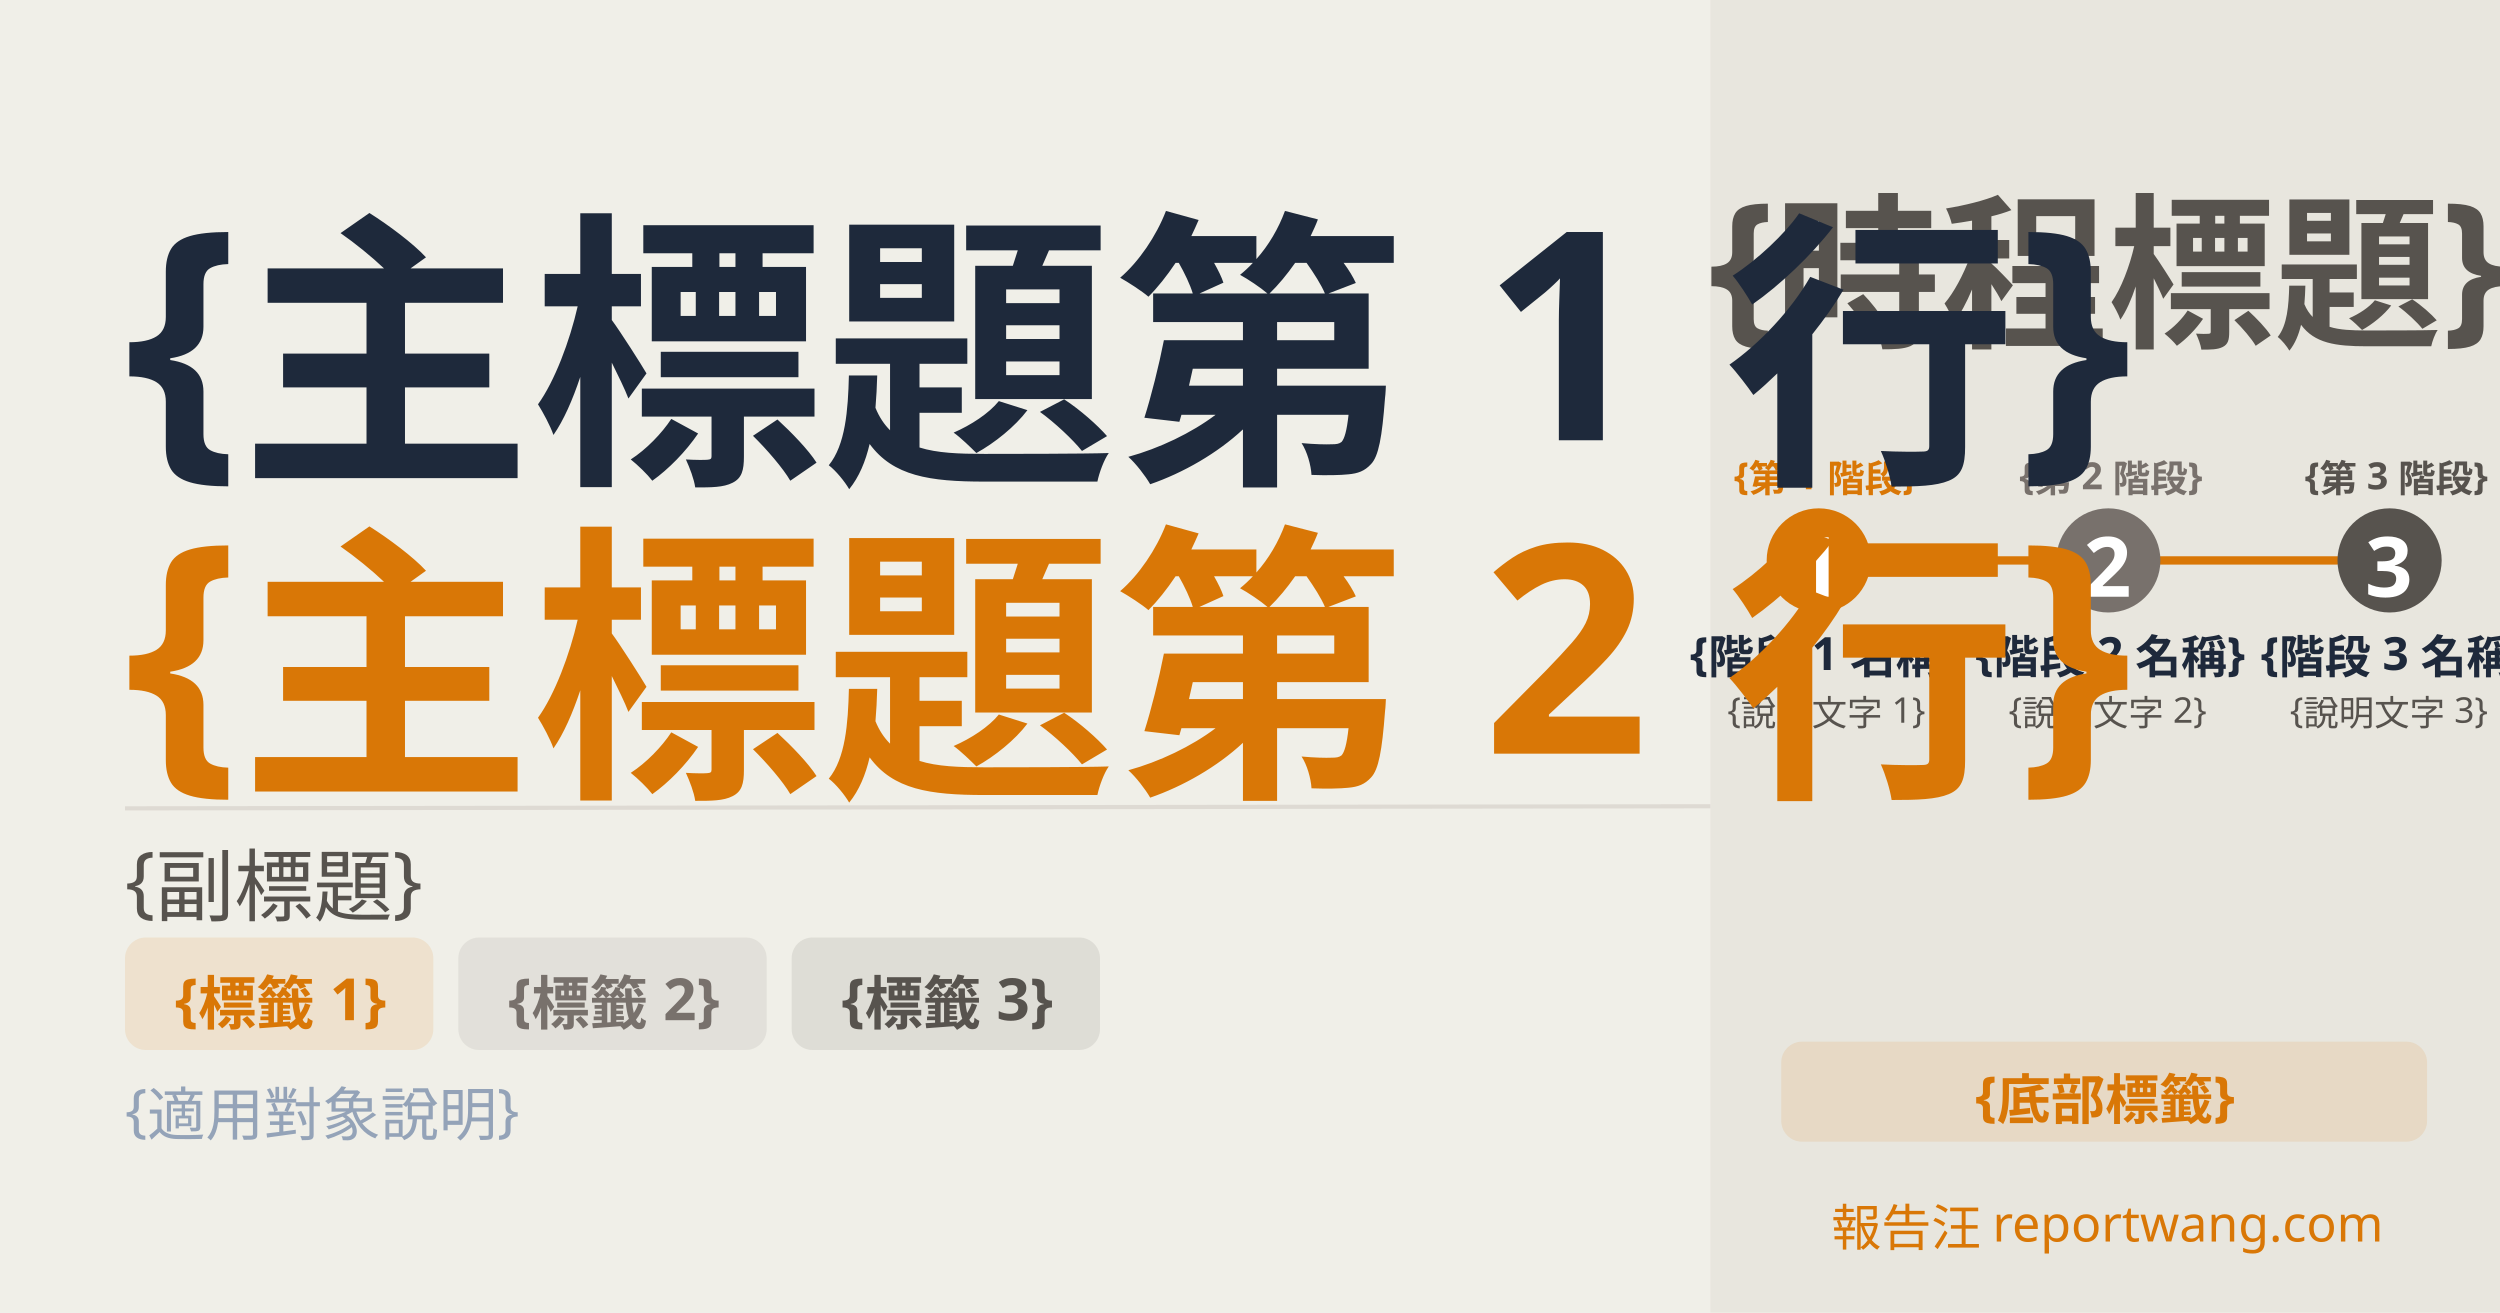
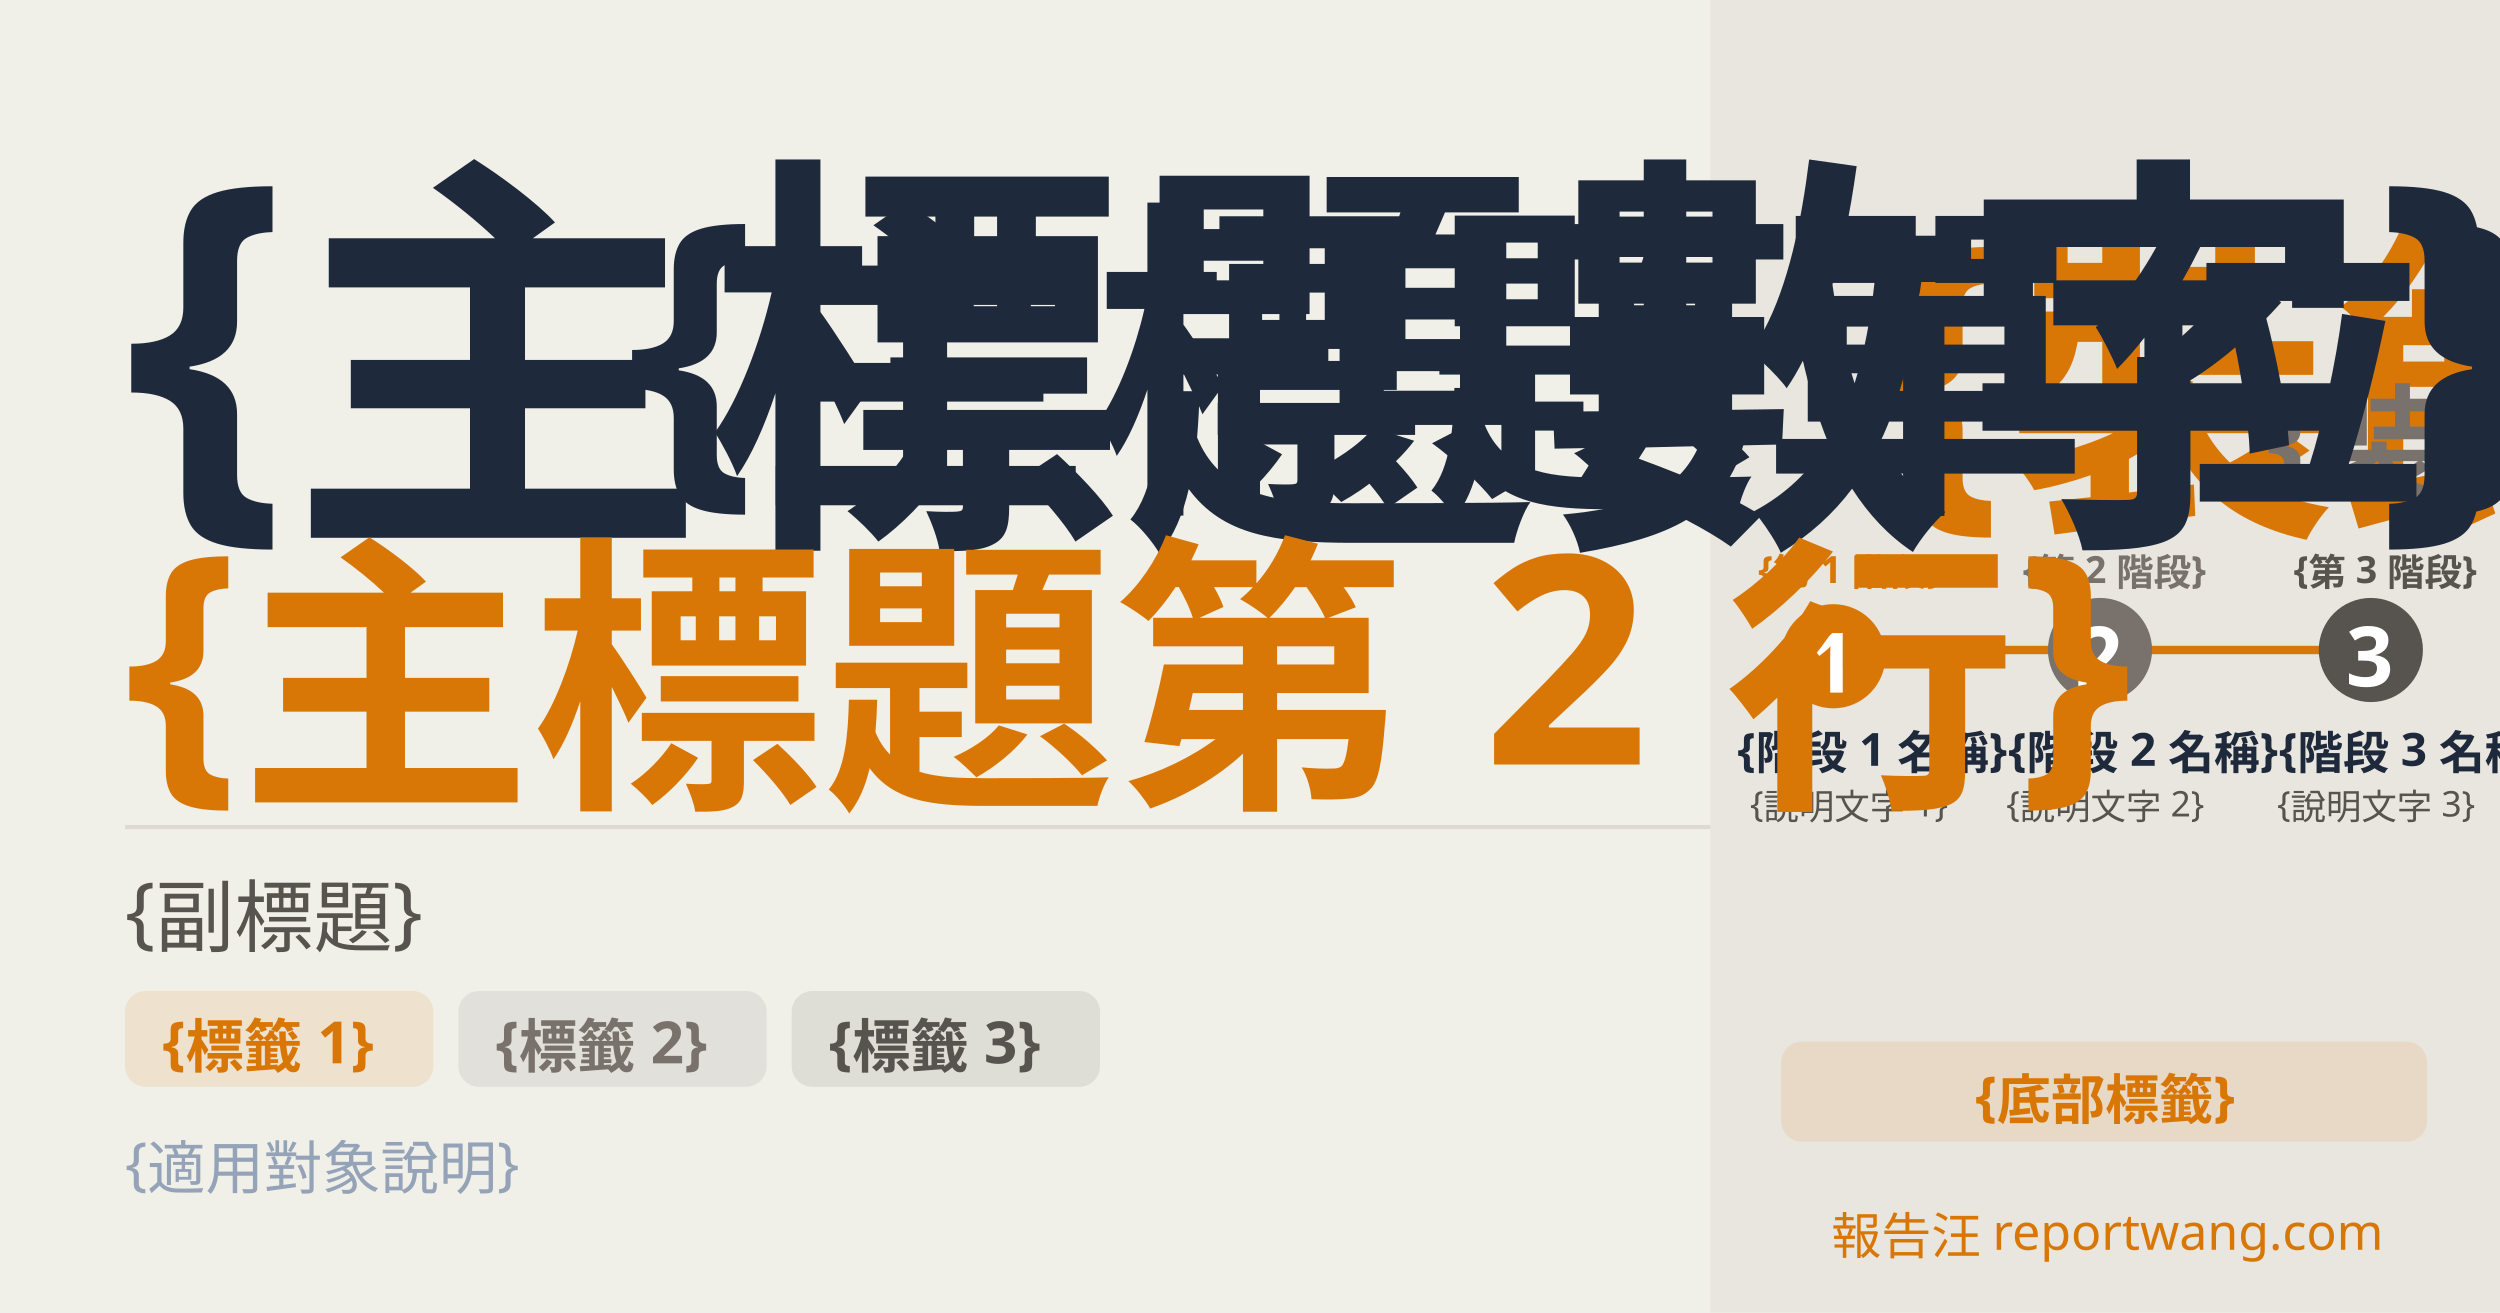
<svg xmlns="http://www.w3.org/2000/svg" width="1200" height="630" viewBox="0 0 1200 630" fill="none" font-family="'Noto Sans TC', sans-serif">
  <rect width="1200" height="630" fill="#f0efe8" />
  <g clip-path="url(#clip0_1_135)">
    <path d="M1200 0H0V630H1200V0Z" fill="#F0EFE8" />
    <path d="M1201 0H821V630H1201V0Z" fill="#E8E6DE" />
-     <text fill="#57534E" style="white-space: pre" xml:space="preserve" font-size="80" font-weight="bold" letter-spacing="0em">
-       <tspan x="820.266" y="154.88">{時程標題}</tspan>
+     <text fill="#D97706" style="white-space: pre" xml:space="preserve" font-size="160" font-weight="bold" letter-spacing="0em">
+       <tspan x="899" y="232.76">{裝飾數字}</tspan>
+     </text>
+     <text fill="#78716C" style="white-space: pre" xml:space="preserve" font-size="60" font-weight="bold" letter-spacing="0em">
+       <tspan x="1088" y="230.66">{裝飾單位}</tspan>
    </text>
    <text fill="#D97706" style="white-space: pre" xml:space="preserve" font-size="18" font-weight="bold" letter-spacing="0em">
-       <tspan x="832.319" y="234.848">{第 1 階段}</tspan>
+       <tspan x="844" y="279.848">{第 1 階段}</tspan>
+     </text>
+     <text fill="#78716C" style="white-space: pre" xml:space="preserve" font-size="18" font-weight="bold" letter-spacing="0em">
+       <tspan x="971" y="279.848">{第 2 階段}</tspan>
+     </text>
+     <text fill="#57534E" style="white-space: pre" xml:space="preserve" font-size="18" font-weight="bold" letter-spacing="0em">
+       <tspan x="1101" y="279.848">{第 3 階段}</tspan>
+     </text>
+     <path d="M893 312H988" stroke="#D97706" stroke-width="4" stroke-linecap="round" />
+     <path d="M1028 312H1123" stroke="#D97706" stroke-width="4" stroke-linecap="round" />
+     <path d="M880 340C893.807 340 905 328.807 905 315C905 301.193 893.807 290 880 290C866.193 290 855 301.193 855 315C855 328.807 866.193 340 880 340Z" fill="#D97706" />
+     <text fill="white" style="white-space: pre" xml:space="preserve" font-size="40" font-weight="bold" letter-spacing="0em">
+       <tspan x="868" y="332.44">1</tspan>
+     </text>
+     <path d="M1008 337C1021.81 337 1033 325.807 1033 312C1033 298.193 1021.81 287 1008 287C994.193 287 983 298.193 983 312C983 325.807 994.193 337 1008 337Z" fill="#78716C" />
+     <text fill="white" style="white-space: pre" xml:space="preserve" font-size="40" font-weight="bold" letter-spacing="0em">
+       <tspan x="996" y="329.44">2</tspan>
+     </text>
+     <path d="M1138 337C1151.81 337 1163 325.807 1163 312C1163 298.193 1151.81 287 1138 287C1124.19 287 1113 298.193 1113 312C1113 325.807 1124.19 337 1138 337Z" fill="#57534E" />
+     <text fill="white" style="white-space: pre" xml:space="preserve" font-size="40" font-weight="bold" letter-spacing="0em">
+       <tspan x="1126" y="329.44">3</tspan>
    </text>
    <text fill="#1E293B" style="white-space: pre" xml:space="preserve" font-size="22" font-weight="bold" letter-spacing="0em">
-       <tspan x="811.224" y="321.592">{階段 1 名稱}</tspan>
+       <tspan x="834" y="367.592">{階段 1 名稱}</tspan>
    </text>
    <text fill="#57534E" style="white-space: pre" xml:space="preserve" font-size="17" letter-spacing="0em">
-       <tspan x="829.14" y="346.912">{說明文字 1}</tspan>
-     </text>
-     <text fill="#78716C" style="white-space: pre" xml:space="preserve" font-size="18" font-weight="bold" letter-spacing="0em">
-       <tspan x="969.319" y="234.848">{第 2 階段}</tspan>
+       <tspan x="840" y="391.912">{說明文字 1}</tspan>
    </text>
    <text fill="#1E293B" style="white-space: pre" xml:space="preserve" font-size="22" font-weight="bold" letter-spacing="0em">
-       <tspan x="948.224" y="321.592">{階段 2 名稱}</tspan>
+       <tspan x="964" y="367.592">{階段 2 名稱}</tspan>
    </text>
    <text fill="#57534E" style="white-space: pre" xml:space="preserve" font-size="17" letter-spacing="0em">
-       <tspan x="964.14" y="346.912">{說明文字 2}</tspan>
-     </text>
-     <text fill="#57534E" style="white-space: pre" xml:space="preserve" font-size="18" font-weight="bold" letter-spacing="0em">
-       <tspan x="1106.32" y="234.848">{第 3 階段}</tspan>
-     </text>
-     <path d="M892 269H987" stroke="#D97706" stroke-width="4" stroke-linecap="round" />
-     <path d="M1027 269H1122" stroke="#D97706" stroke-width="4" stroke-linecap="round" />
-     <path d="M873 294C886.807 294 898 282.807 898 269C898 255.193 886.807 244 873 244C859.193 244 848 255.193 848 269C848 282.807 859.193 294 873 294Z" fill="#D97706" />
-     <text fill="white" style="white-space: pre" xml:space="preserve" font-size="40" font-weight="bold" letter-spacing="0em">
-       <tspan x="861.223" y="286.44">1</tspan>
-     </text>
-     <path d="M1012 294C1025.81 294 1037 282.807 1037 269C1037 255.193 1025.81 244 1012 244C998.193 244 987 255.193 987 269C987 282.807 998.193 294 1012 294Z" fill="#78716C" />
-     <text fill="white" style="white-space: pre" xml:space="preserve" font-size="40" font-weight="bold" letter-spacing="0em">
-       <tspan x="1000.22" y="286.44">2</tspan>
-     </text>
-     <path d="M1147 294C1160.81 294 1172 282.807 1172 269C1172 255.193 1160.81 244 1147 244C1133.19 244 1122 255.193 1122 269C1122 282.807 1133.19 294 1147 294Z" fill="#57534E" />
-     <text fill="white" style="white-space: pre" xml:space="preserve" font-size="40" font-weight="bold" letter-spacing="0em">
-       <tspan x="1135.22" y="286.44">3</tspan>
+       <tspan x="963" y="391.912">{說明文字 2}</tspan>
    </text>
    <text fill="#1E293B" style="white-space: pre" xml:space="preserve" font-size="22" font-weight="bold" letter-spacing="0em">
-       <tspan x="1085.22" y="321.592">{階段 3 名稱}</tspan>
+       <tspan x="1094" y="367.592">{階段 3 名稱}</tspan>
    </text>
    <text fill="#57534E" style="white-space: pre" xml:space="preserve" font-size="17" letter-spacing="0em">
-       <tspan x="1099.14" y="346.912">{說明文字 3}</tspan>
+       <tspan x="1093" y="391.912">{說明文字 3}</tspan>
    </text>
    <path opacity="0.12" d="M1155 500H865C859.477 500 855 504.477 855 510V538C855 543.523 859.477 548 865 548H1155C1160.52 548 1165 543.523 1165 538V510C1165 504.477 1160.52 500 1155 500Z" fill="#D97706" />
    <text fill="#D97706" style="white-space: pre" xml:space="preserve" font-size="26" font-weight="bold" letter-spacing="0em">
      <tspan x="948.174" y="535.336">{底部標籤}</tspan>
    </text>
-     <text fill="#1E293B" style="white-space: pre" xml:space="preserve" font-size="140" font-weight="bold" letter-spacing="0em">
-       <tspan x="60" y="211.32">{主標題第 1 行}</tspan>
+     <text fill="#1E293B" style="white-space: pre" xml:space="preserve" font-size="200" font-weight="bold" letter-spacing="0em">
+       <tspan x="60" y="232.2">{主標題數字} </tspan>
+     </text>
+     <text fill="#1E293B" style="white-space: pre" xml:space="preserve" font-size="160" font-weight="bold" letter-spacing="0em">
+       <tspan x="301" y="221.76">{主標題單位}</tspan>
    </text>
    <text fill="#D97706" style="white-space: pre" xml:space="preserve" font-size="140" font-weight="bold" letter-spacing="0em">
-       <tspan x="60" y="361.76">{主標題第 2 行}</tspan>
+       <tspan x="60" y="366.98">{主標題第 2 行}</tspan>
    </text>
-     <path d="M60 388.005L821 387" stroke="#DEDAD3" stroke-width="2" />
+     <path d="M60 397L821 397" stroke="#DEDAD3" stroke-width="2" />
    <text fill="#57534E" style="white-space: pre" xml:space="preserve" font-size="38" letter-spacing="0em">
-       <tspan x="60" y="436.068">{副標題}</tspan>
+       <tspan x="60" y="450.816">{副標題}</tspan>
    </text>
-     <path opacity="0.12" d="M198 450H70C64.477 450 60 454.477 60 460V494C60 499.523 64.477 504 70 504H198C203.523 504 208 499.523 208 494V460C208 454.477 203.523 450 198 450Z" fill="#D97706" />
+     <path opacity="0.12" d="M198 475.68H70C64.477 475.68 60 480.157 60 485.68V511.68C60 517.203 64.477 521.68 70 521.68H198C203.523 521.68 208 517.203 208 511.68V485.68C208 480.157 203.523 475.68 198 475.68Z" fill="#D97706" />
    <text fill="#D97706" style="white-space: pre" xml:space="preserve" font-size="28" font-weight="bold" letter-spacing="0em">
-       <tspan x="84.002" y="489.708">{標籤 1}</tspan>
+       <tspan x="78" y="510.388">{標籤 1}</tspan>
    </text>
-     <path opacity="0.12" d="M358 450H230C224.477 450 220 454.477 220 460V494C220 499.523 224.477 504 230 504H358C363.523 504 368 499.523 368 494V460C368 454.477 363.523 450 358 450Z" fill="#78716C" />
+     <path opacity="0.12" d="M358 475.68H230C224.477 475.68 220 480.157 220 485.68V511.68C220 517.203 224.477 521.68 230 521.68H358C363.523 521.68 368 517.203 368 511.68V485.68C368 480.157 363.523 475.68 358 475.68Z" fill="#78716C" />
    <text fill="#78716C" style="white-space: pre" xml:space="preserve" font-size="28" font-weight="bold" letter-spacing="0em">
-       <tspan x="244.002" y="489.708">{標籤 2}</tspan>
+       <tspan x="238" y="510.388">{標籤 2}</tspan>
    </text>
-     <path opacity="0.12" d="M518 450H390C384.477 450 380 454.477 380 460V494C380 499.523 384.477 504 390 504H518C523.523 504 528 499.523 528 494V460C528 454.477 523.523 450 518 450Z" fill="#57534E" />
+     <path opacity="0.12" d="M518 475.68H390C384.477 475.68 380 480.157 380 485.68V511.68C380 517.203 384.477 521.68 390 521.68H518C523.523 521.68 528 517.203 528 511.68V485.68C528 480.157 523.523 475.68 518 475.68Z" fill="#57534E" />
    <text fill="#57534E" style="white-space: pre" xml:space="preserve" font-size="28" font-weight="bold" letter-spacing="0em">
-       <tspan x="404.002" y="489.708">{標籤 3}</tspan>
+       <tspan x="398" y="510.388">{標籤 3}</tspan>
    </text>
    <text fill="#94A3B8" style="white-space: pre" xml:space="preserve" font-size="28" letter-spacing="0em">
-       <tspan x="60" y="542.708">{適用對象說明}</tspan>
+       <tspan x="60" y="568.388">{適用對象說明}</tspan>
    </text>
    <text fill="#D97706" style="white-space: pre" xml:space="preserve" font-size="24" letter-spacing="0em">
-       <tspan x="879.008" y="597.928">報告汪 reportwang.com</tspan>
+       <tspan x="879.008" y="601.892">報告汪 reportwang.com</tspan>
    </text>
  </g>
  <defs>
    <clipPath id="clip0_1_135">
      <rect width="1200" height="630" fill="white" />
    </clipPath>
  </defs>
</svg>
